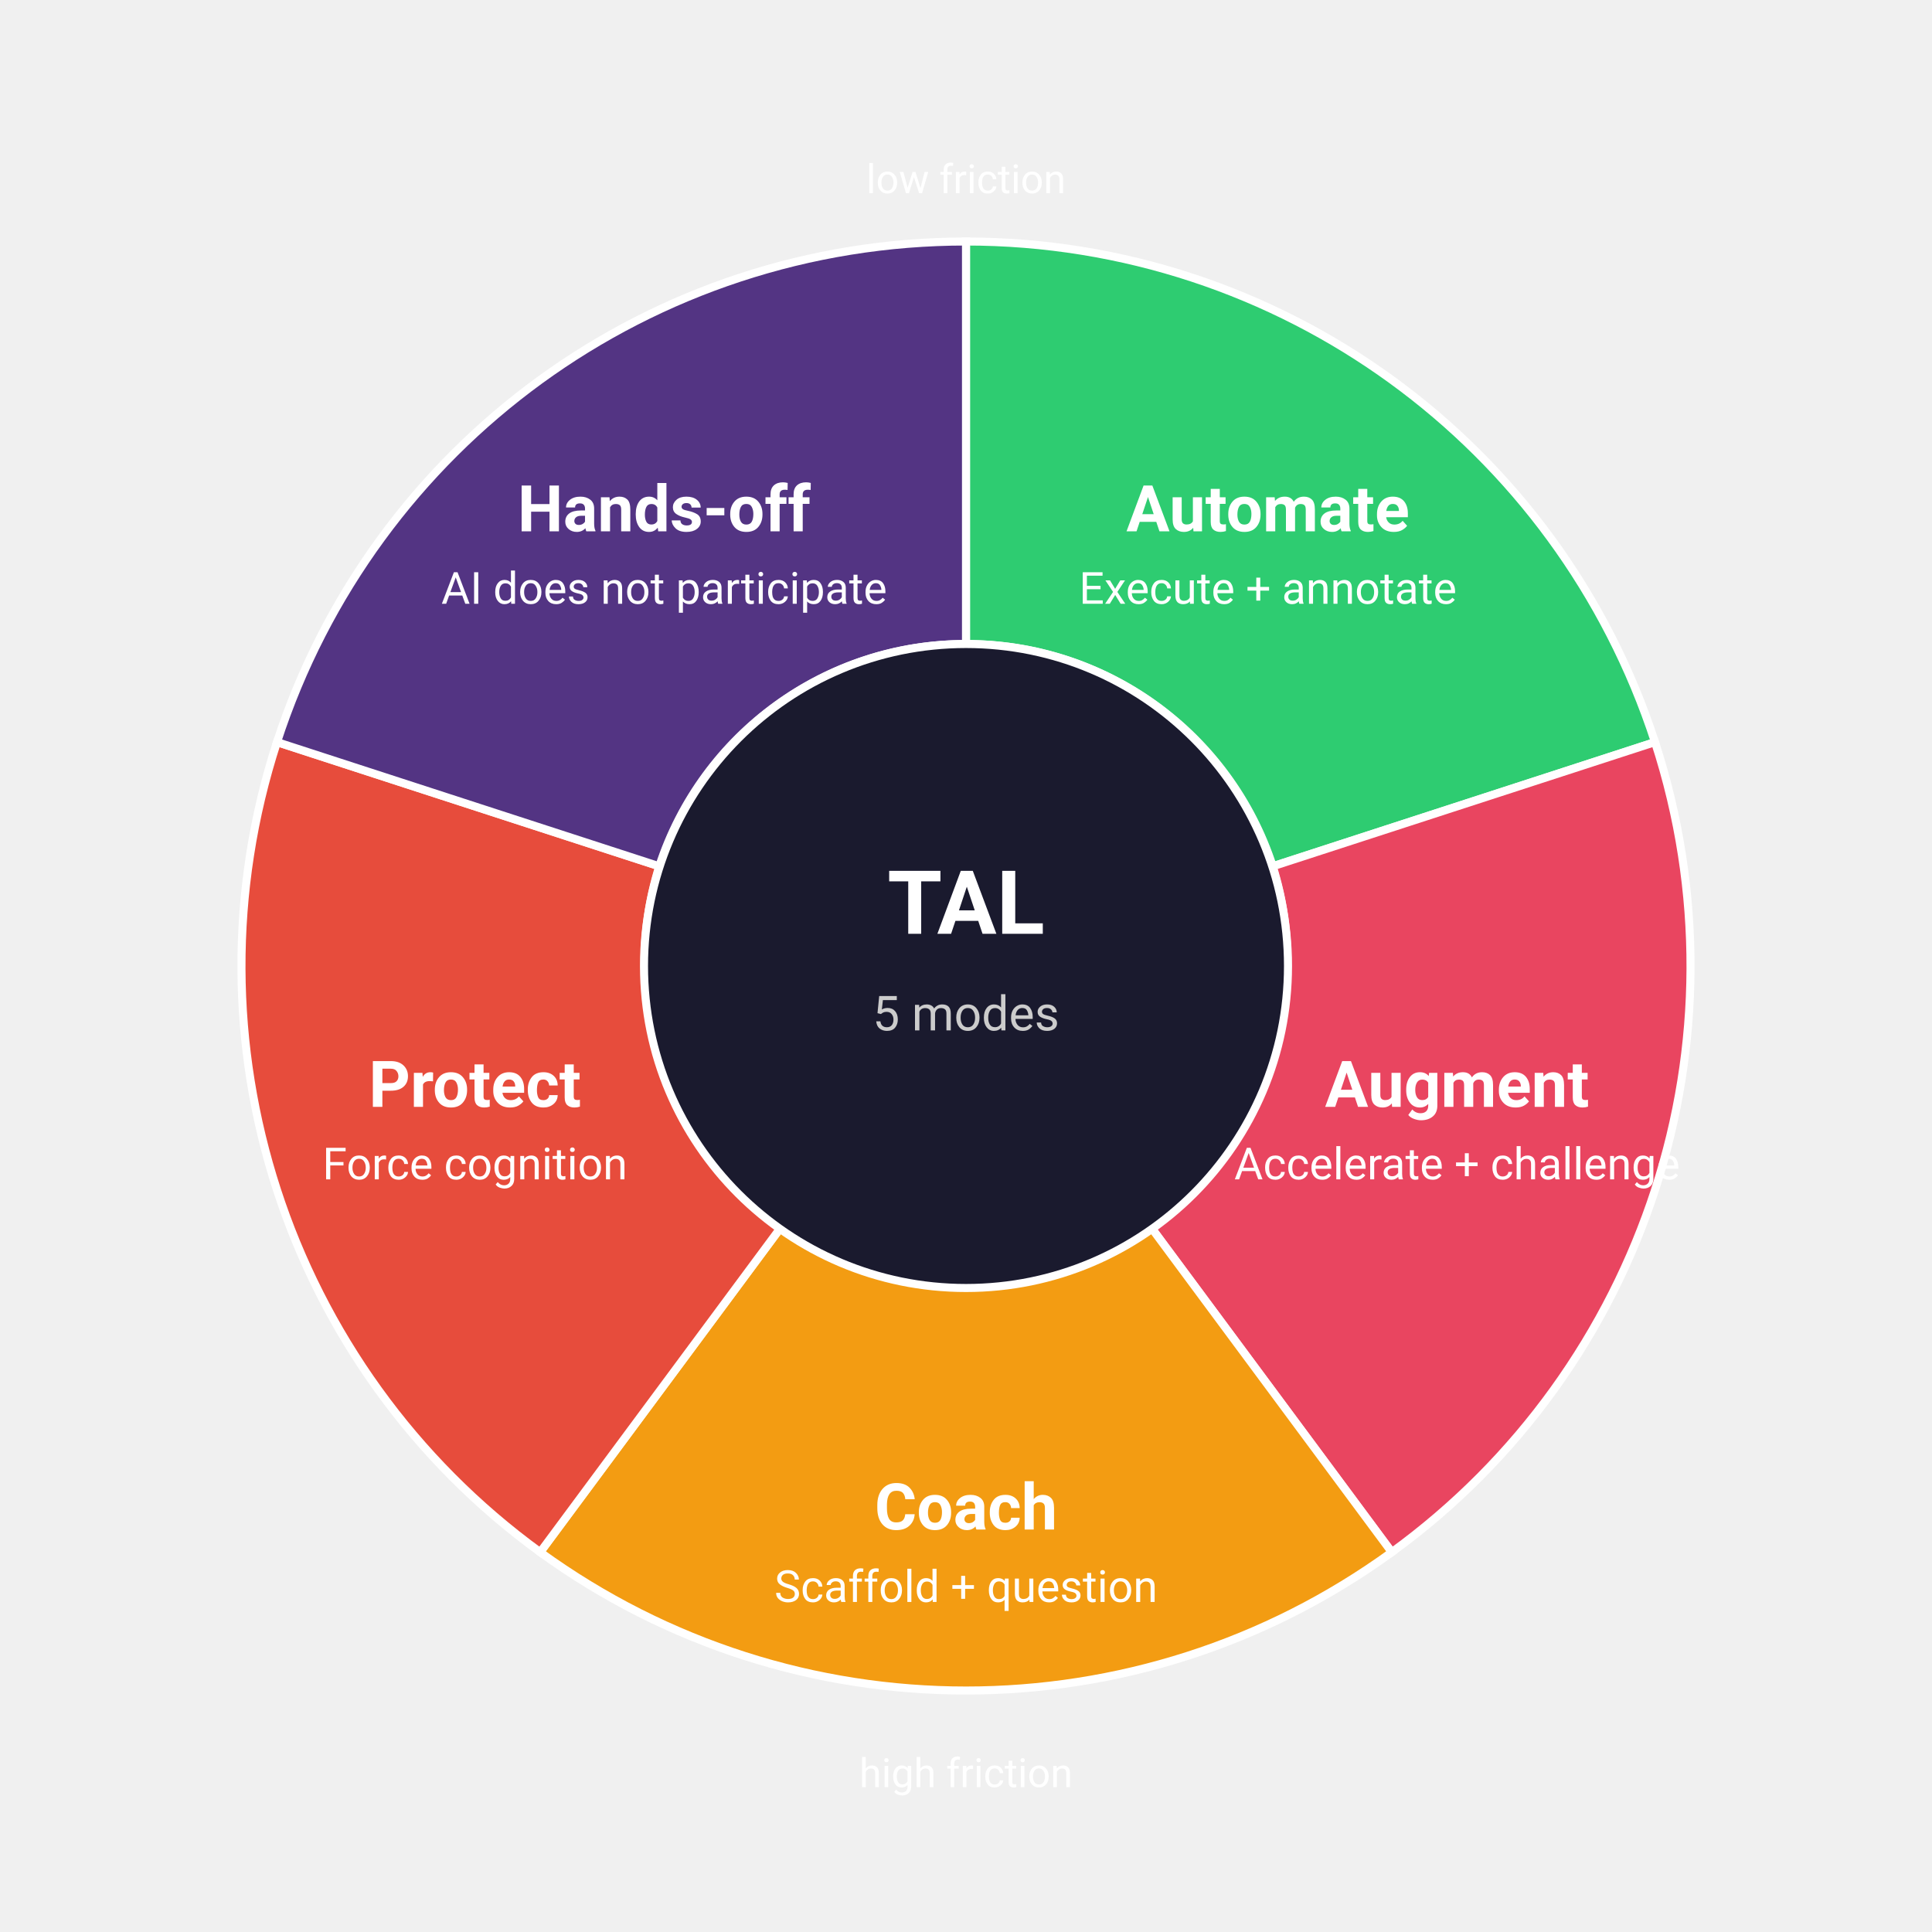
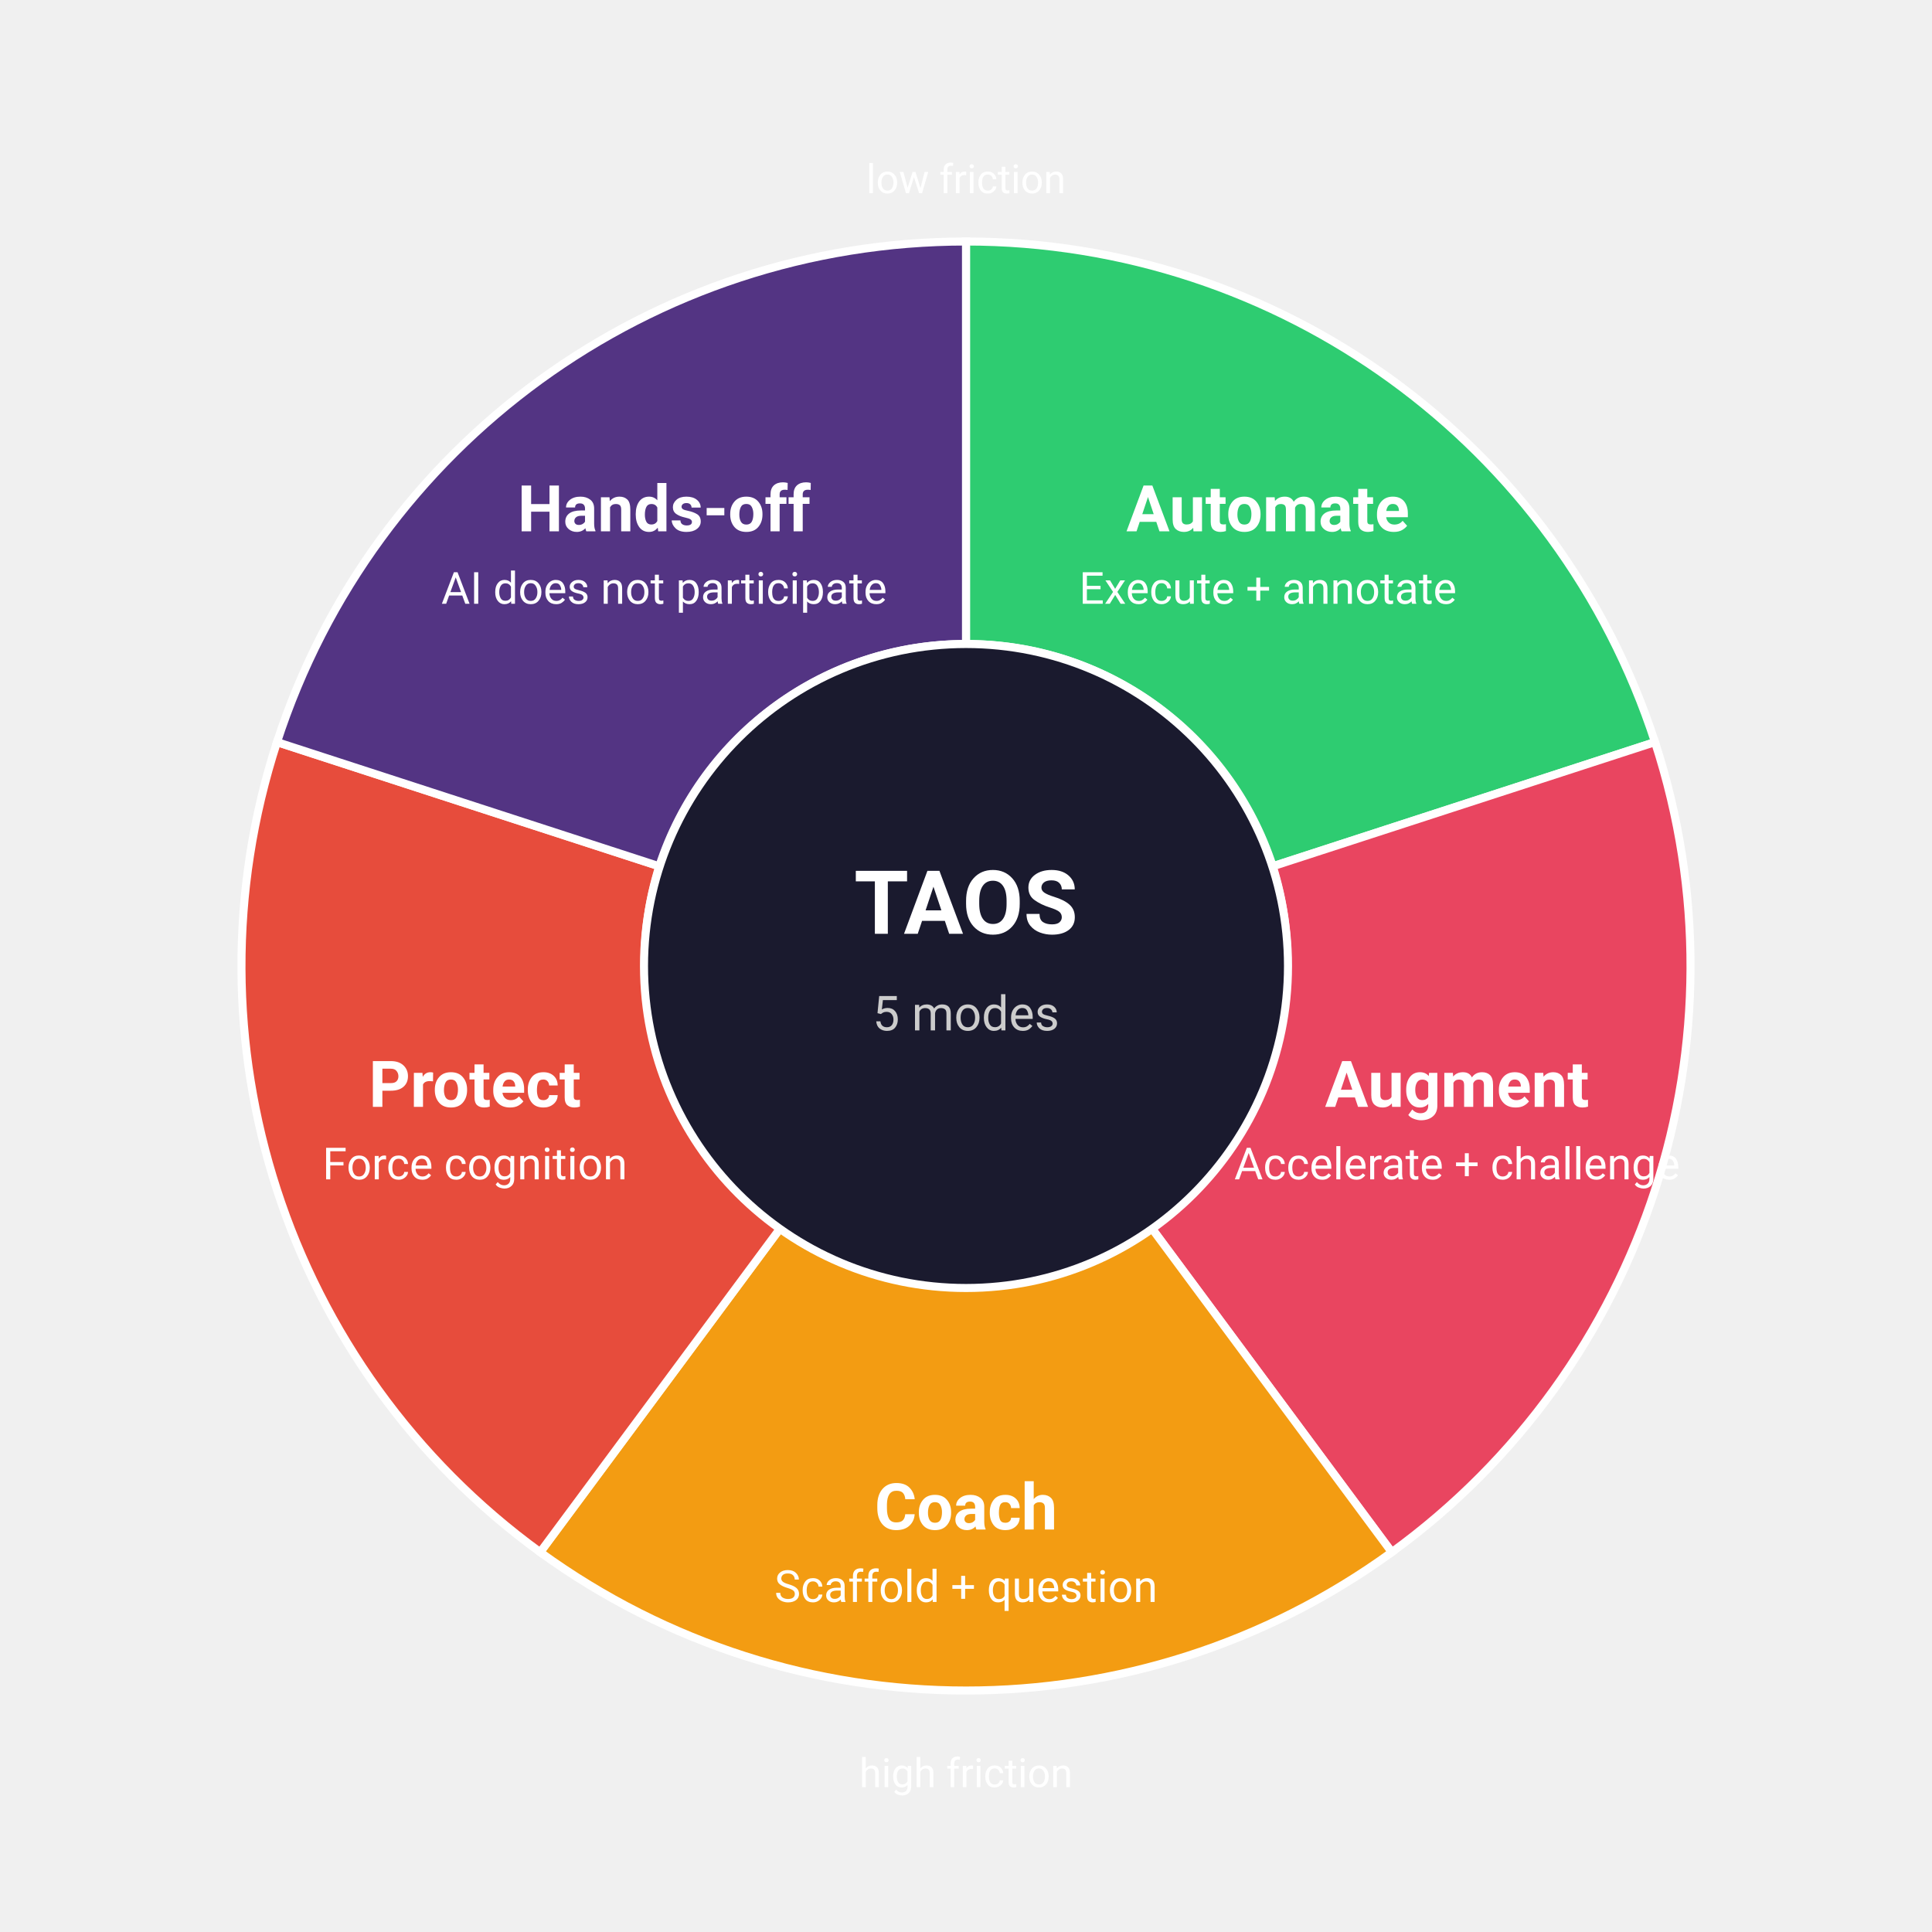
<svg xmlns="http://www.w3.org/2000/svg" viewBox="0 0 480 480" width="480" height="480" role="img" aria-labelledby="compassTitle compassDesc" font-family="system-ui, -apple-system, 'Segoe UI', Roboto, sans-serif">
  <g stroke="#ffffff" stroke-width="2">
    <path d="M 240 60 A 180 180 0 0 1 411.18 184.37 L 316.21 215.23 A 80 80 0 0 0 240 160 Z" fill="#2ecc71" />
    <path d="M 411.18 184.37 A 180 180 0 0 1 345.79 385.64 L 285.75 304.62 A 80 80 0 0 0 316.21 215.23 Z" fill="#e94560" />
    <path d="M 345.79 385.64 A 180 180 0 0 1 134.21 385.64 L 194.25 304.62 A 80 80 0 0 0 285.75 304.62 Z" fill="#f39c12" />
    <path d="M 134.21 385.64 A 180 180 0 0 1 68.82 184.37 L 163.79 215.23 A 80 80 0 0 0 194.25 304.62 Z" fill="#e74c3c" />
    <path d="M 68.82 184.37 A 180 180 0 0 1 240 60 L 240 160 A 80 80 0 0 0 163.79 215.23 Z" fill="#533483" />
  </g>
  <circle cx="240" cy="240" r="80" fill="#1a1a2e" stroke="#ffffff" stroke-width="2" />
-   <text x="240" y="232" text-anchor="middle" fill="#ffffff" font-size="22" font-weight="700">TAL</text>
+   <text x="240" y="232" text-anchor="middle" fill="#ffffff" font-size="22" font-weight="700">TAOS</text>
  <text x="240" y="256" text-anchor="middle" fill="#cccccc" font-size="12">5 modes</text>
  <g text-anchor="middle" fill="#ffffff" font-weight="700">
    <text x="315" y="132" font-size="16">Automate</text>
    <text x="315" y="150" font-size="11" font-weight="400">Execute + annotate</text>
    <text x="362" y="275" font-size="16">Augment</text>
    <text x="362" y="293" font-size="11" font-weight="400">Accelerate + challenge</text>
    <text x="240" y="380" font-size="16">Coach</text>
    <text x="240" y="398" font-size="11" font-weight="400">Scaffold + question</text>
    <text x="118" y="275" font-size="16">Protect</text>
    <text x="118" y="293" font-size="11" font-weight="400">Force cognition</text>
    <text x="165" y="132" font-size="16">Hands-off</text>
    <text x="165" y="150" font-size="11" font-weight="400">AI does not participate</text>
  </g>
  <g fill="#ffffff" font-size="10">
    <text x="240" y="48" text-anchor="middle">low friction</text>
    <text x="240" y="444" text-anchor="middle">high friction</text>
  </g>
</svg>
